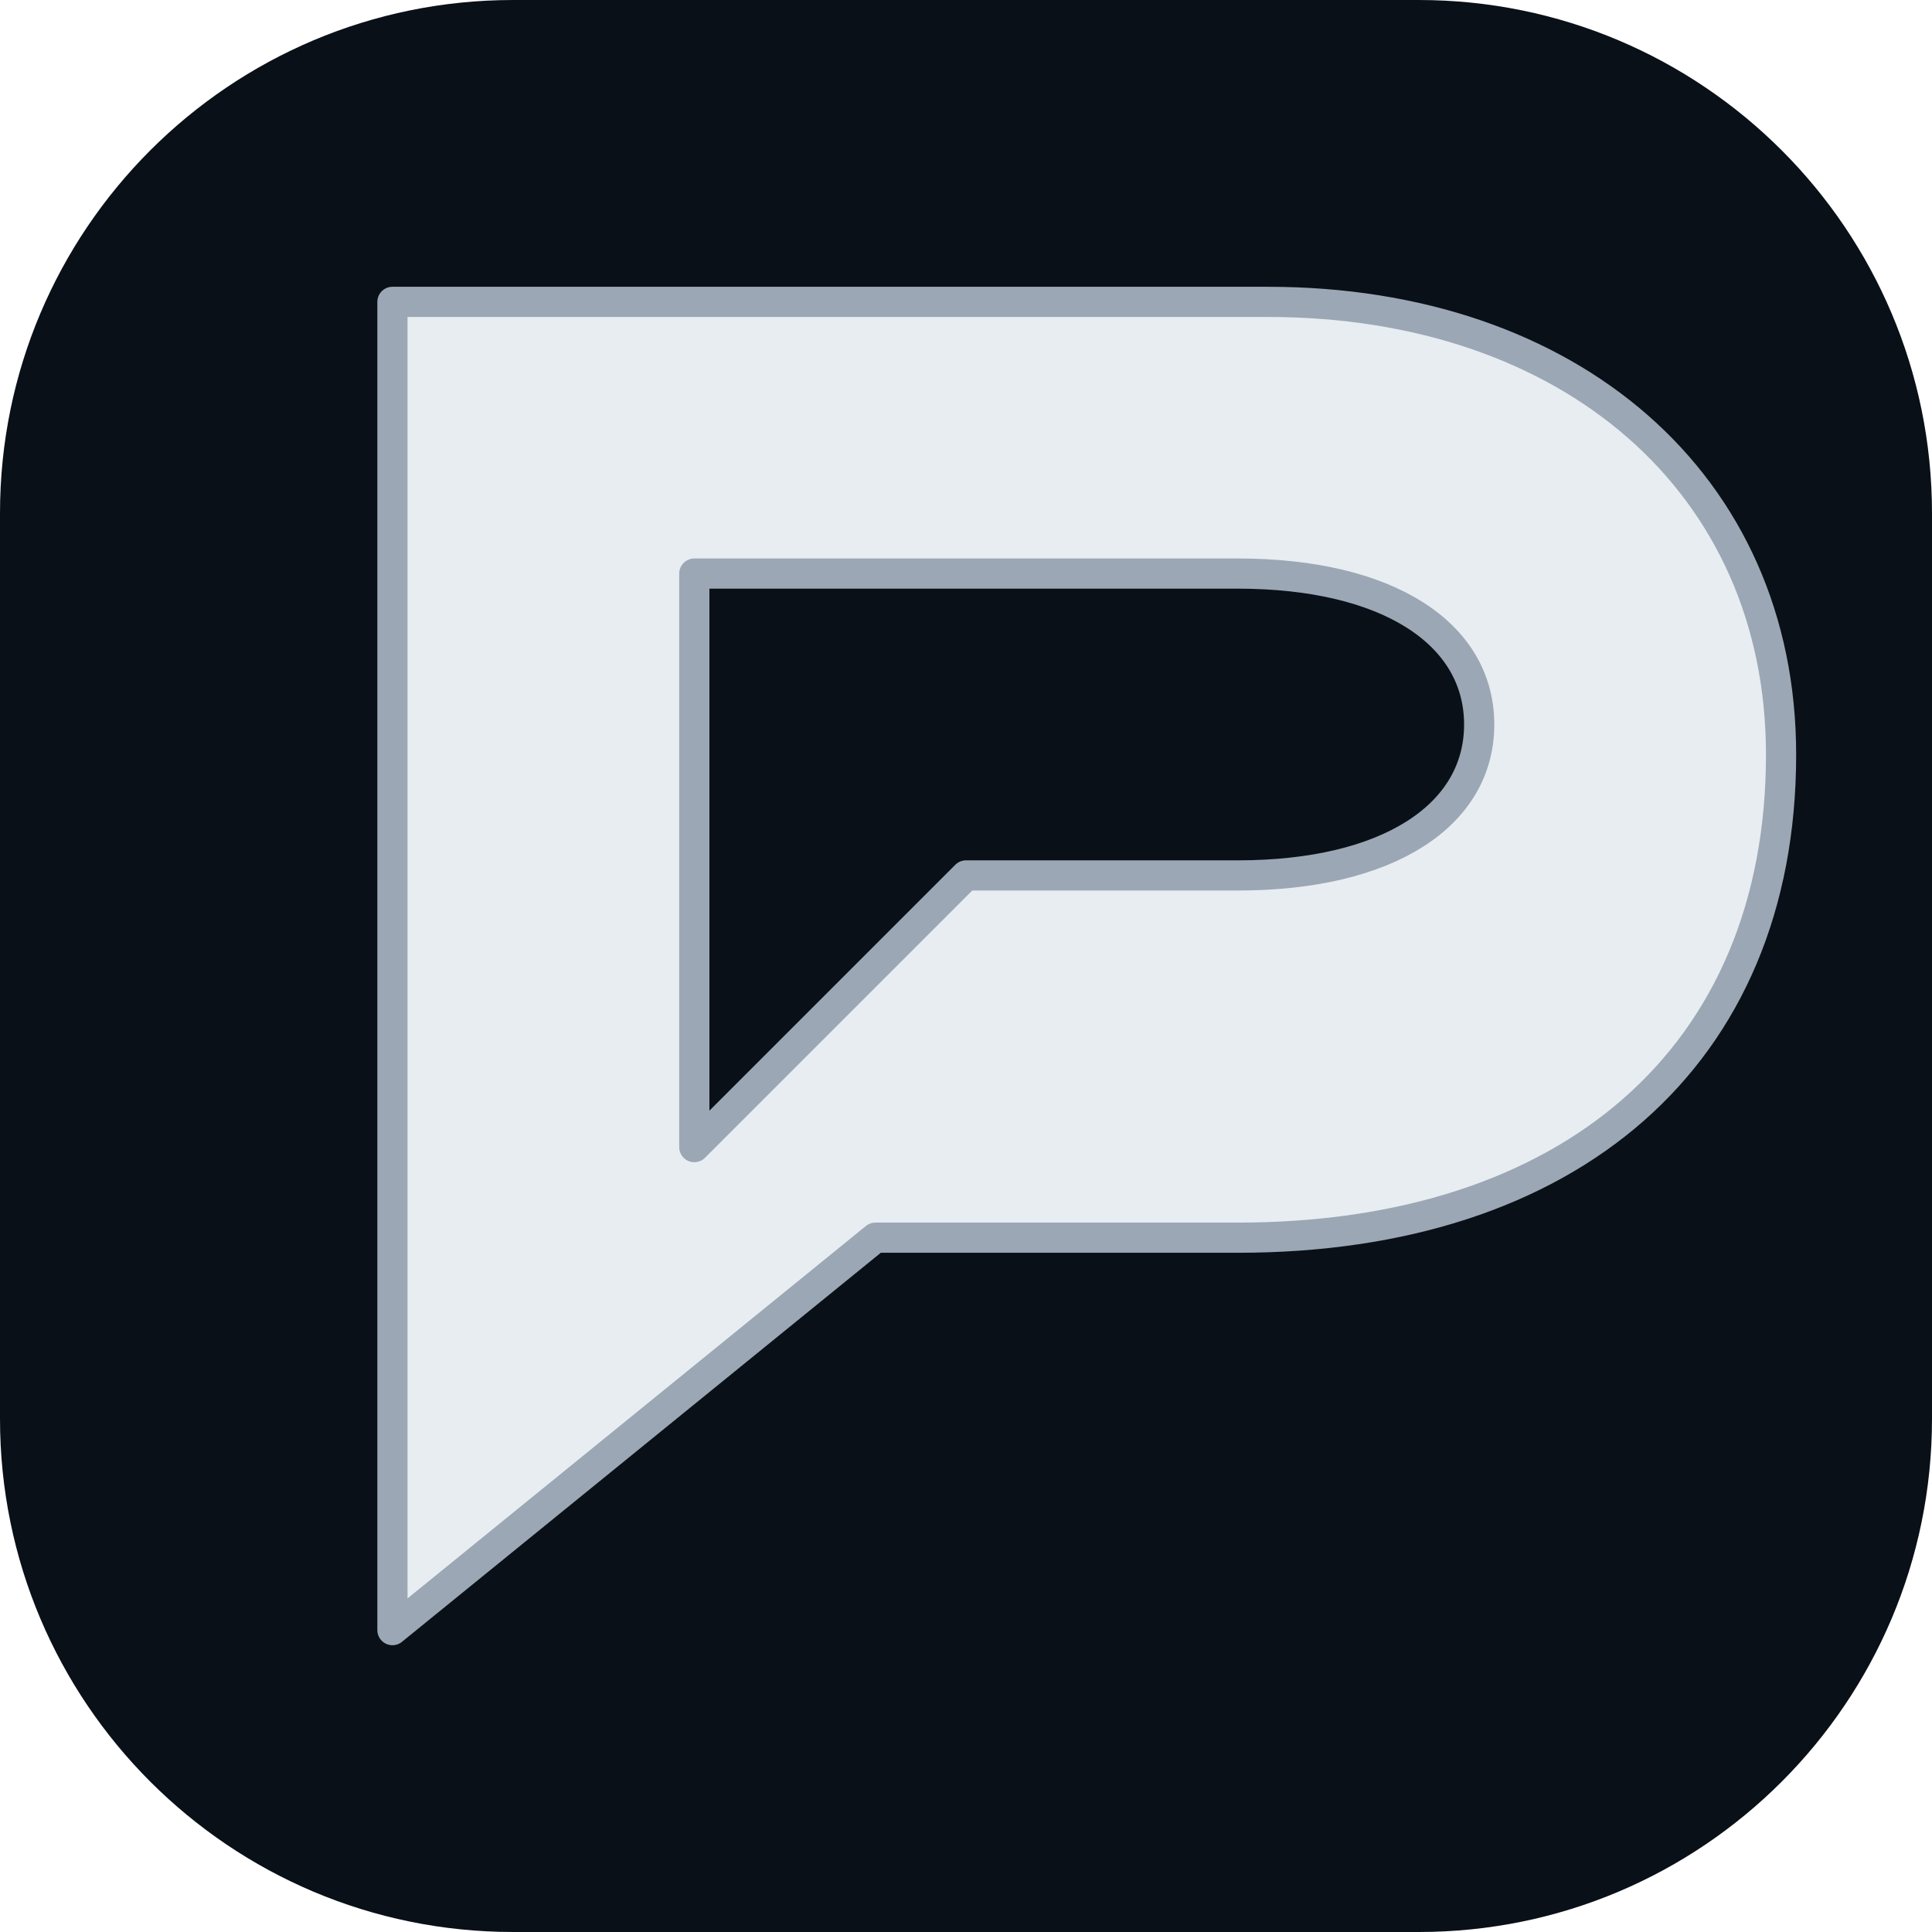
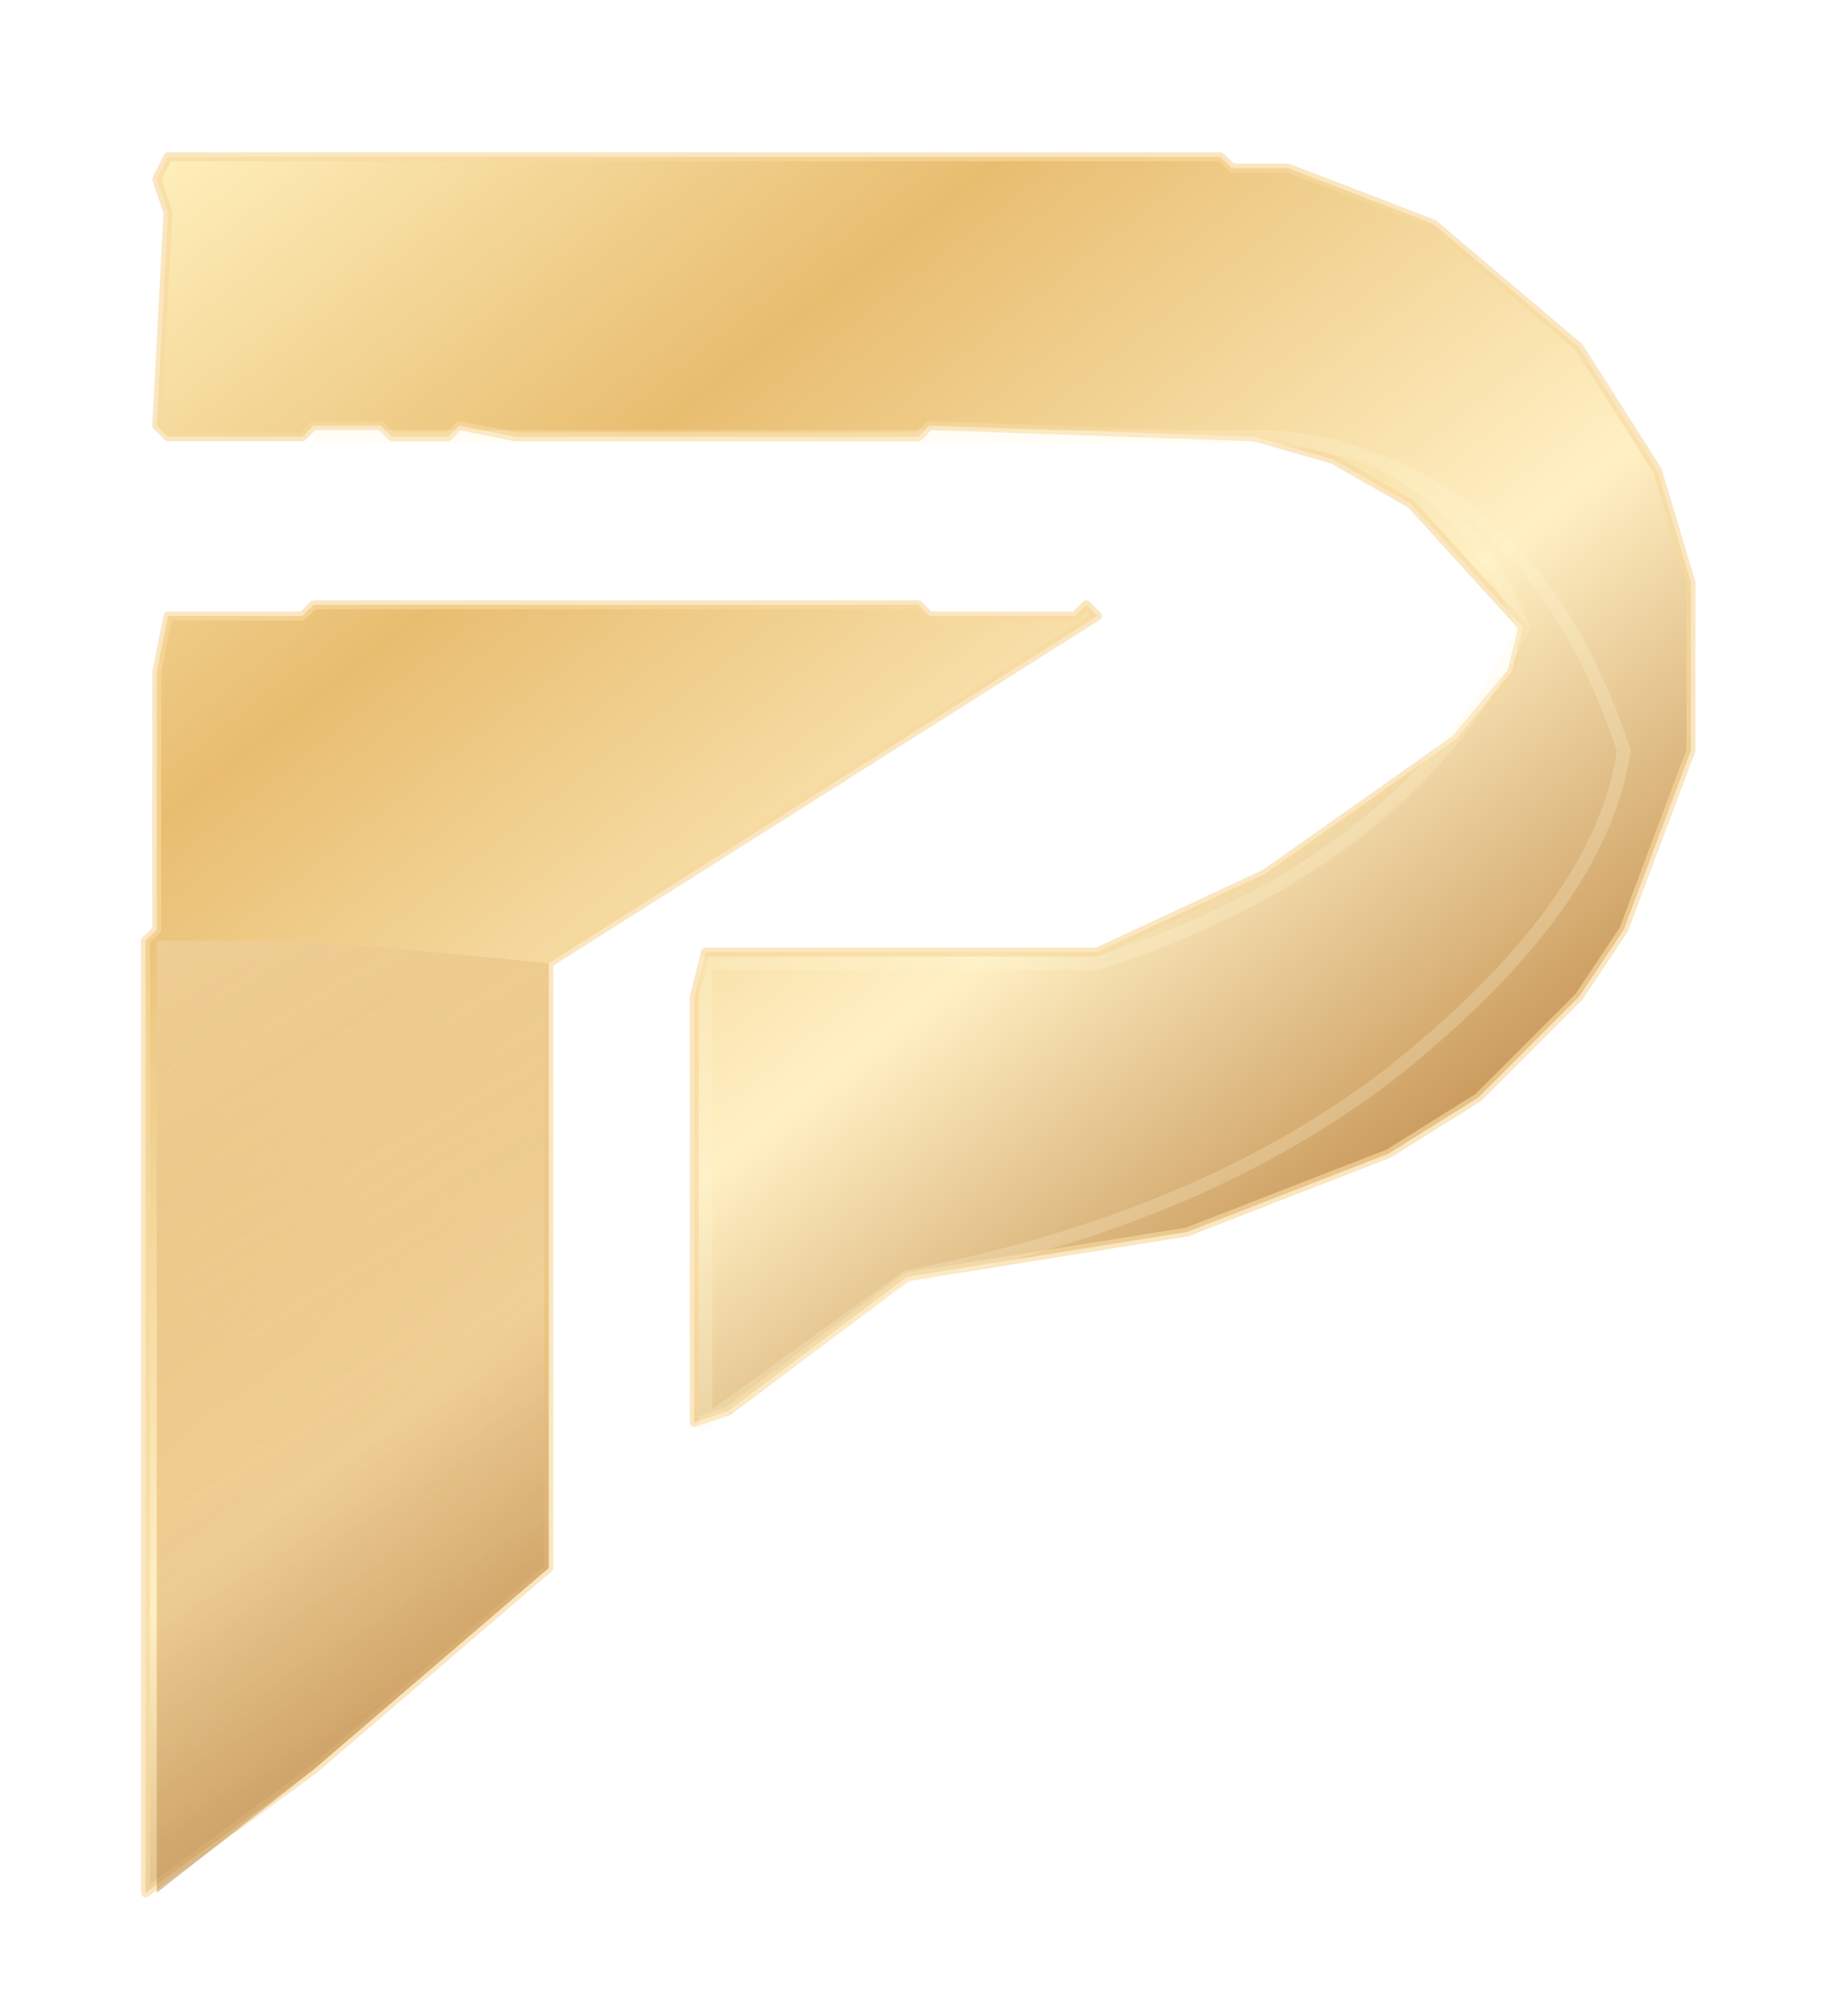
- <svg xmlns="http://www.w3.org/2000/svg" viewBox="0 0 64 64">
-   <rect width="64" height="64" rx="17" fill="#0a1018" />
-   <path d="M13 54V10h29c10 0 17 6 17 15 0 10-7 16-18 16H29L13 54Zm10-16 9-9h9c5 0 8-2 8-5s-3-5-8-5H23v19Z" fill="#e8edf2" stroke="#9ba7b4" stroke-width="1" stroke-linejoin="round" />
+ <svg xmlns="http://www.w3.org/2000/svg" viewBox="0 0 165 180" role="img" aria-label="Pooya Labs">
+   <defs>
+     <linearGradient id="gold" x1="18" y1="10" x2="140" y2="165" gradientUnits="userSpaceOnUse">
+       <stop stop-color="#fff0bd" />
+       <stop offset=".24" stop-color="#e8bd70" />
+       <stop offset=".52" stop-color="#fff0c4" />
+       <stop offset=".78" stop-color="#b77b36" />
+       <stop offset="1" stop-color="#f4d99b" />
+     </linearGradient>
+     <linearGradient id="fold" x1="35" y1="40" x2="102" y2="150" gradientUnits="userSpaceOnUse">
+       <stop stop-color="#fff7dc" stop-opacity=".92" />
+       <stop offset=".55" stop-color="#d99d4d" stop-opacity=".55" />
+       <stop offset="1" stop-color="#8b5729" stop-opacity=".72" />
+     </linearGradient>
+   </defs>
+   <g fill="url(#gold)" stroke="#f7d99e" stroke-opacity=".65" stroke-width=".8" stroke-linejoin="round">
+     <path d="M 15,14 L 14,16 L 15,19 L 14,38 L 15,39 L 27,39 L 28,38 L 34,38 L 35,39 L 40,39 L 41,38 L 46,39 L 82,39 L 83,38 L 112,39 L 119,41 L 126,45 L 136,56 L 135,60 L 130,66 L 113,78 L 98,85 L 63,85 L 62,89 L 62,127 L 65,126 L 81,114 L 106,110 L 124,103 L 132,98 L 141,89 L 145,83 L 151,67 L 151,52 L 148,42 L 141,31 L 128,20 L 115,15 L 110,15 L 109,14 Z" />
+     <path d="M 97,54 L 96,55 L 83,55 L 82,54 L 28,54 L 27,55 L 15,55 L 14,60 L 14,83 L 13,84 L 13,169 L 28,158 L 49,140 L 49,86 L 98,55 Z" />
+   </g>
+   <path d="M14 84 28 84 49 86 49 140 28 158 14 169Z" fill="url(#fold)" opacity=".7" />
+   <path d="M28 39H82L112 39Q136 40 145 67Q143 81 124 96Q107 109 81 114L63 127V86H98Q126 77 136 56Q129 39 112 39Z" fill="none" stroke="#fff5d7" stroke-opacity=".24" stroke-width="1.2" />
</svg>
